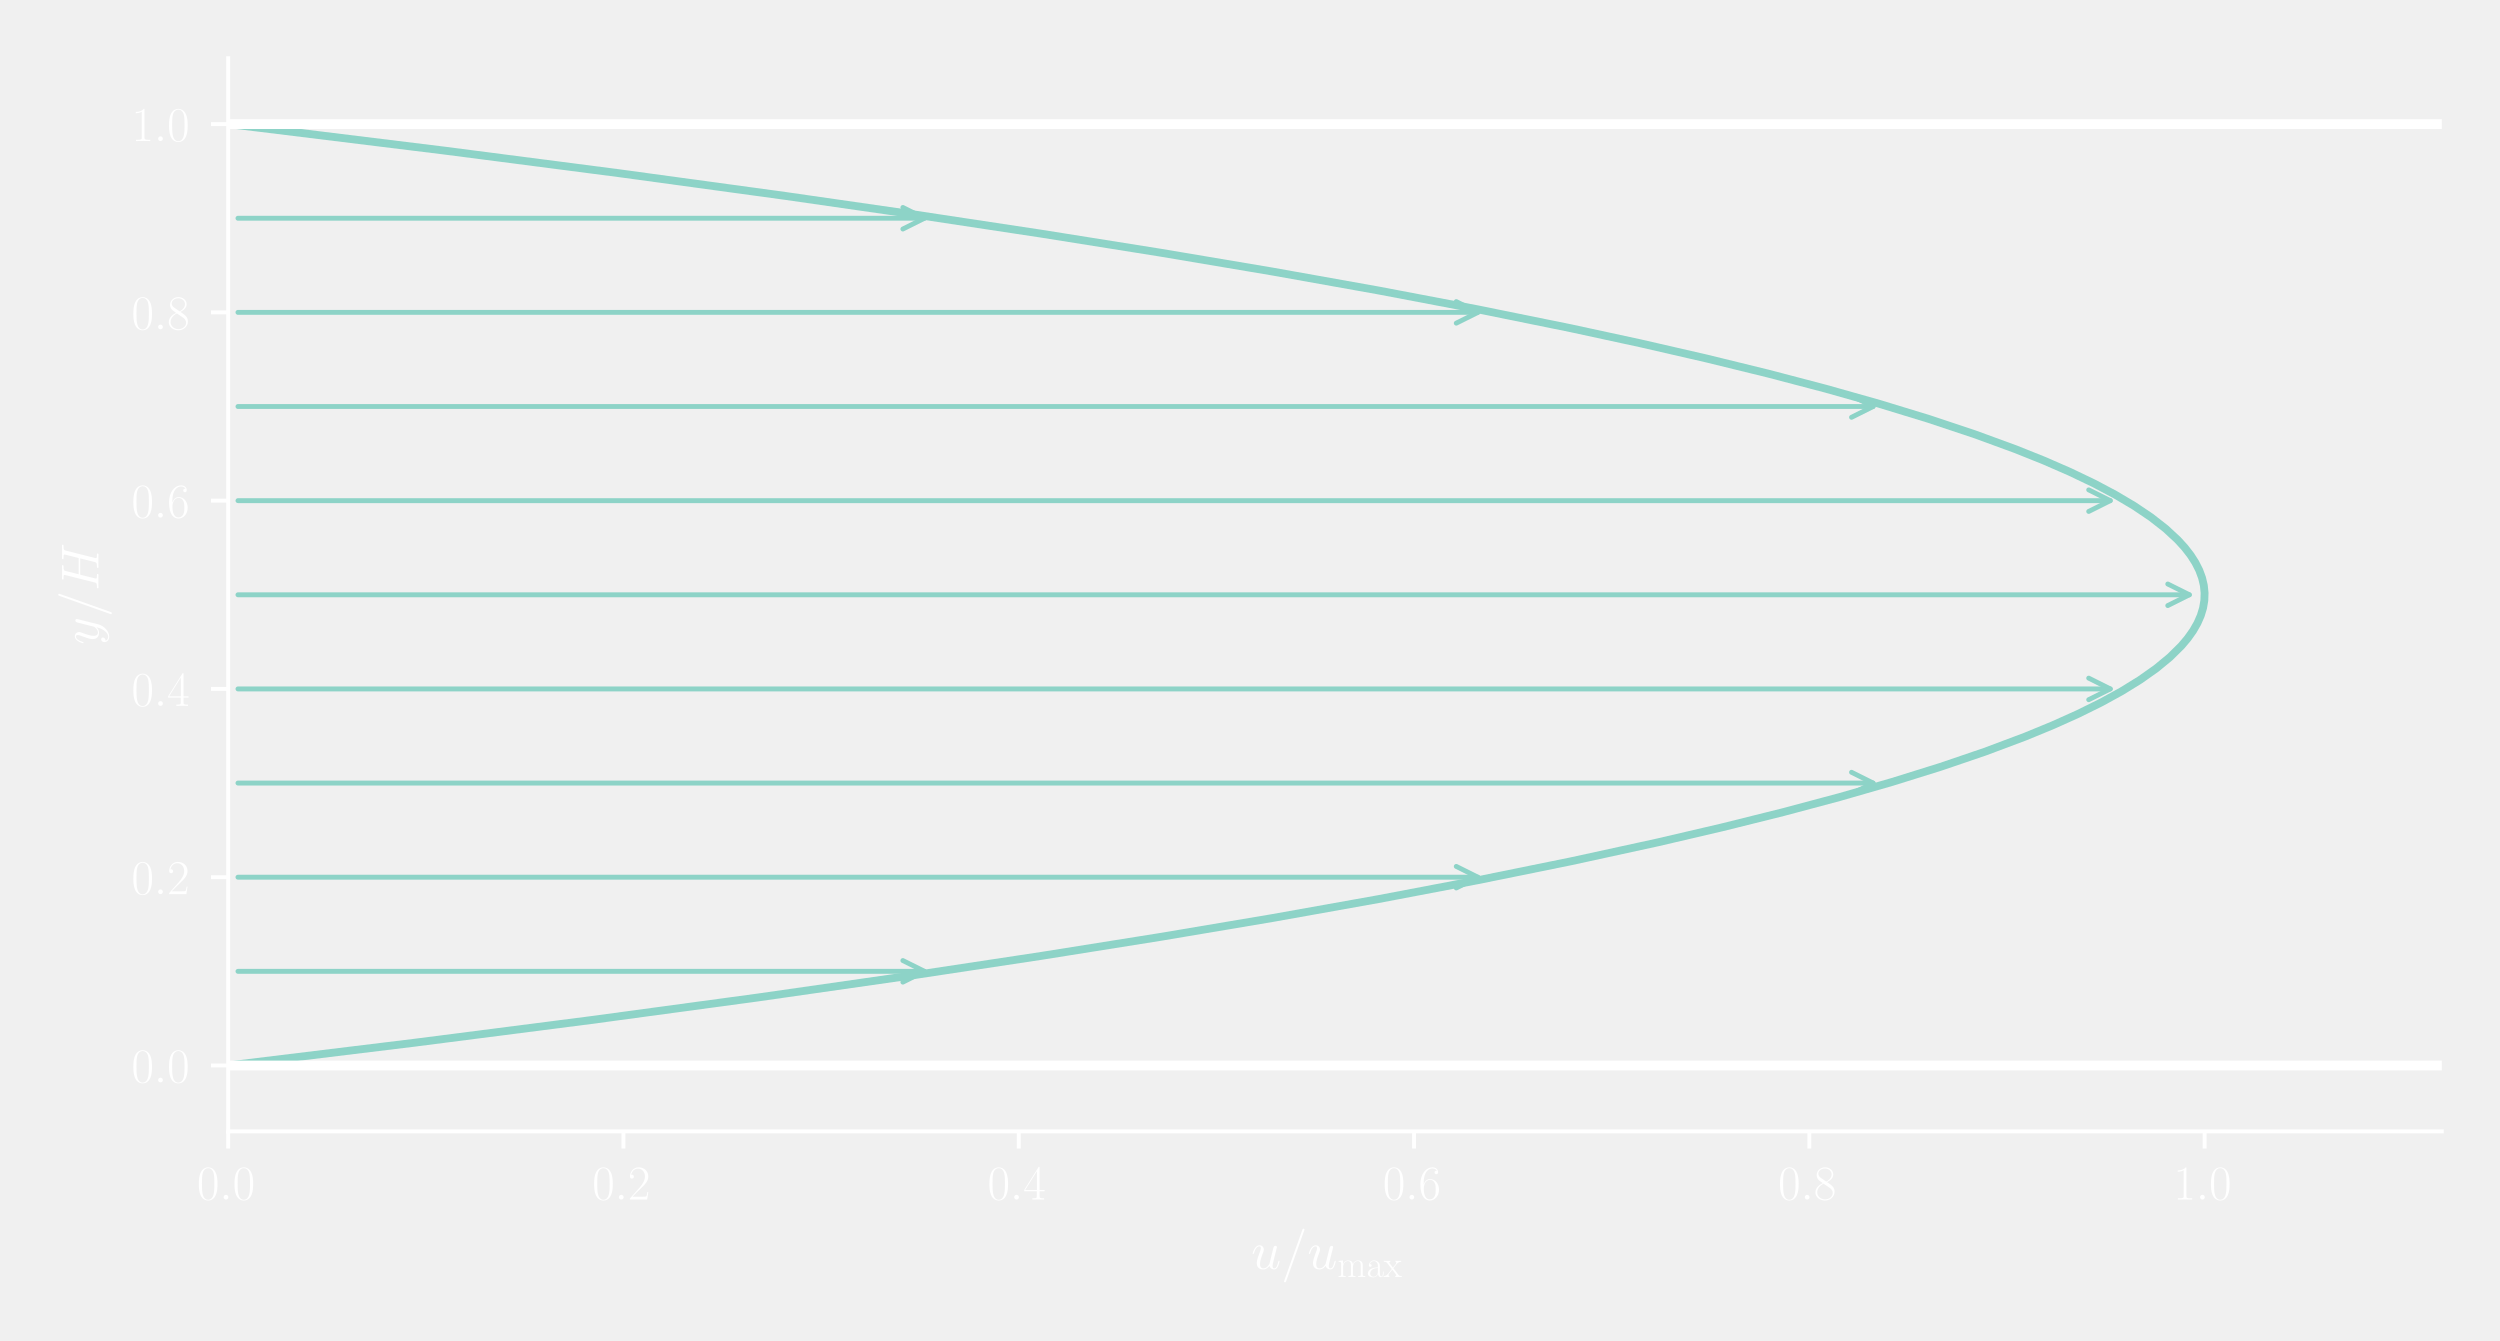
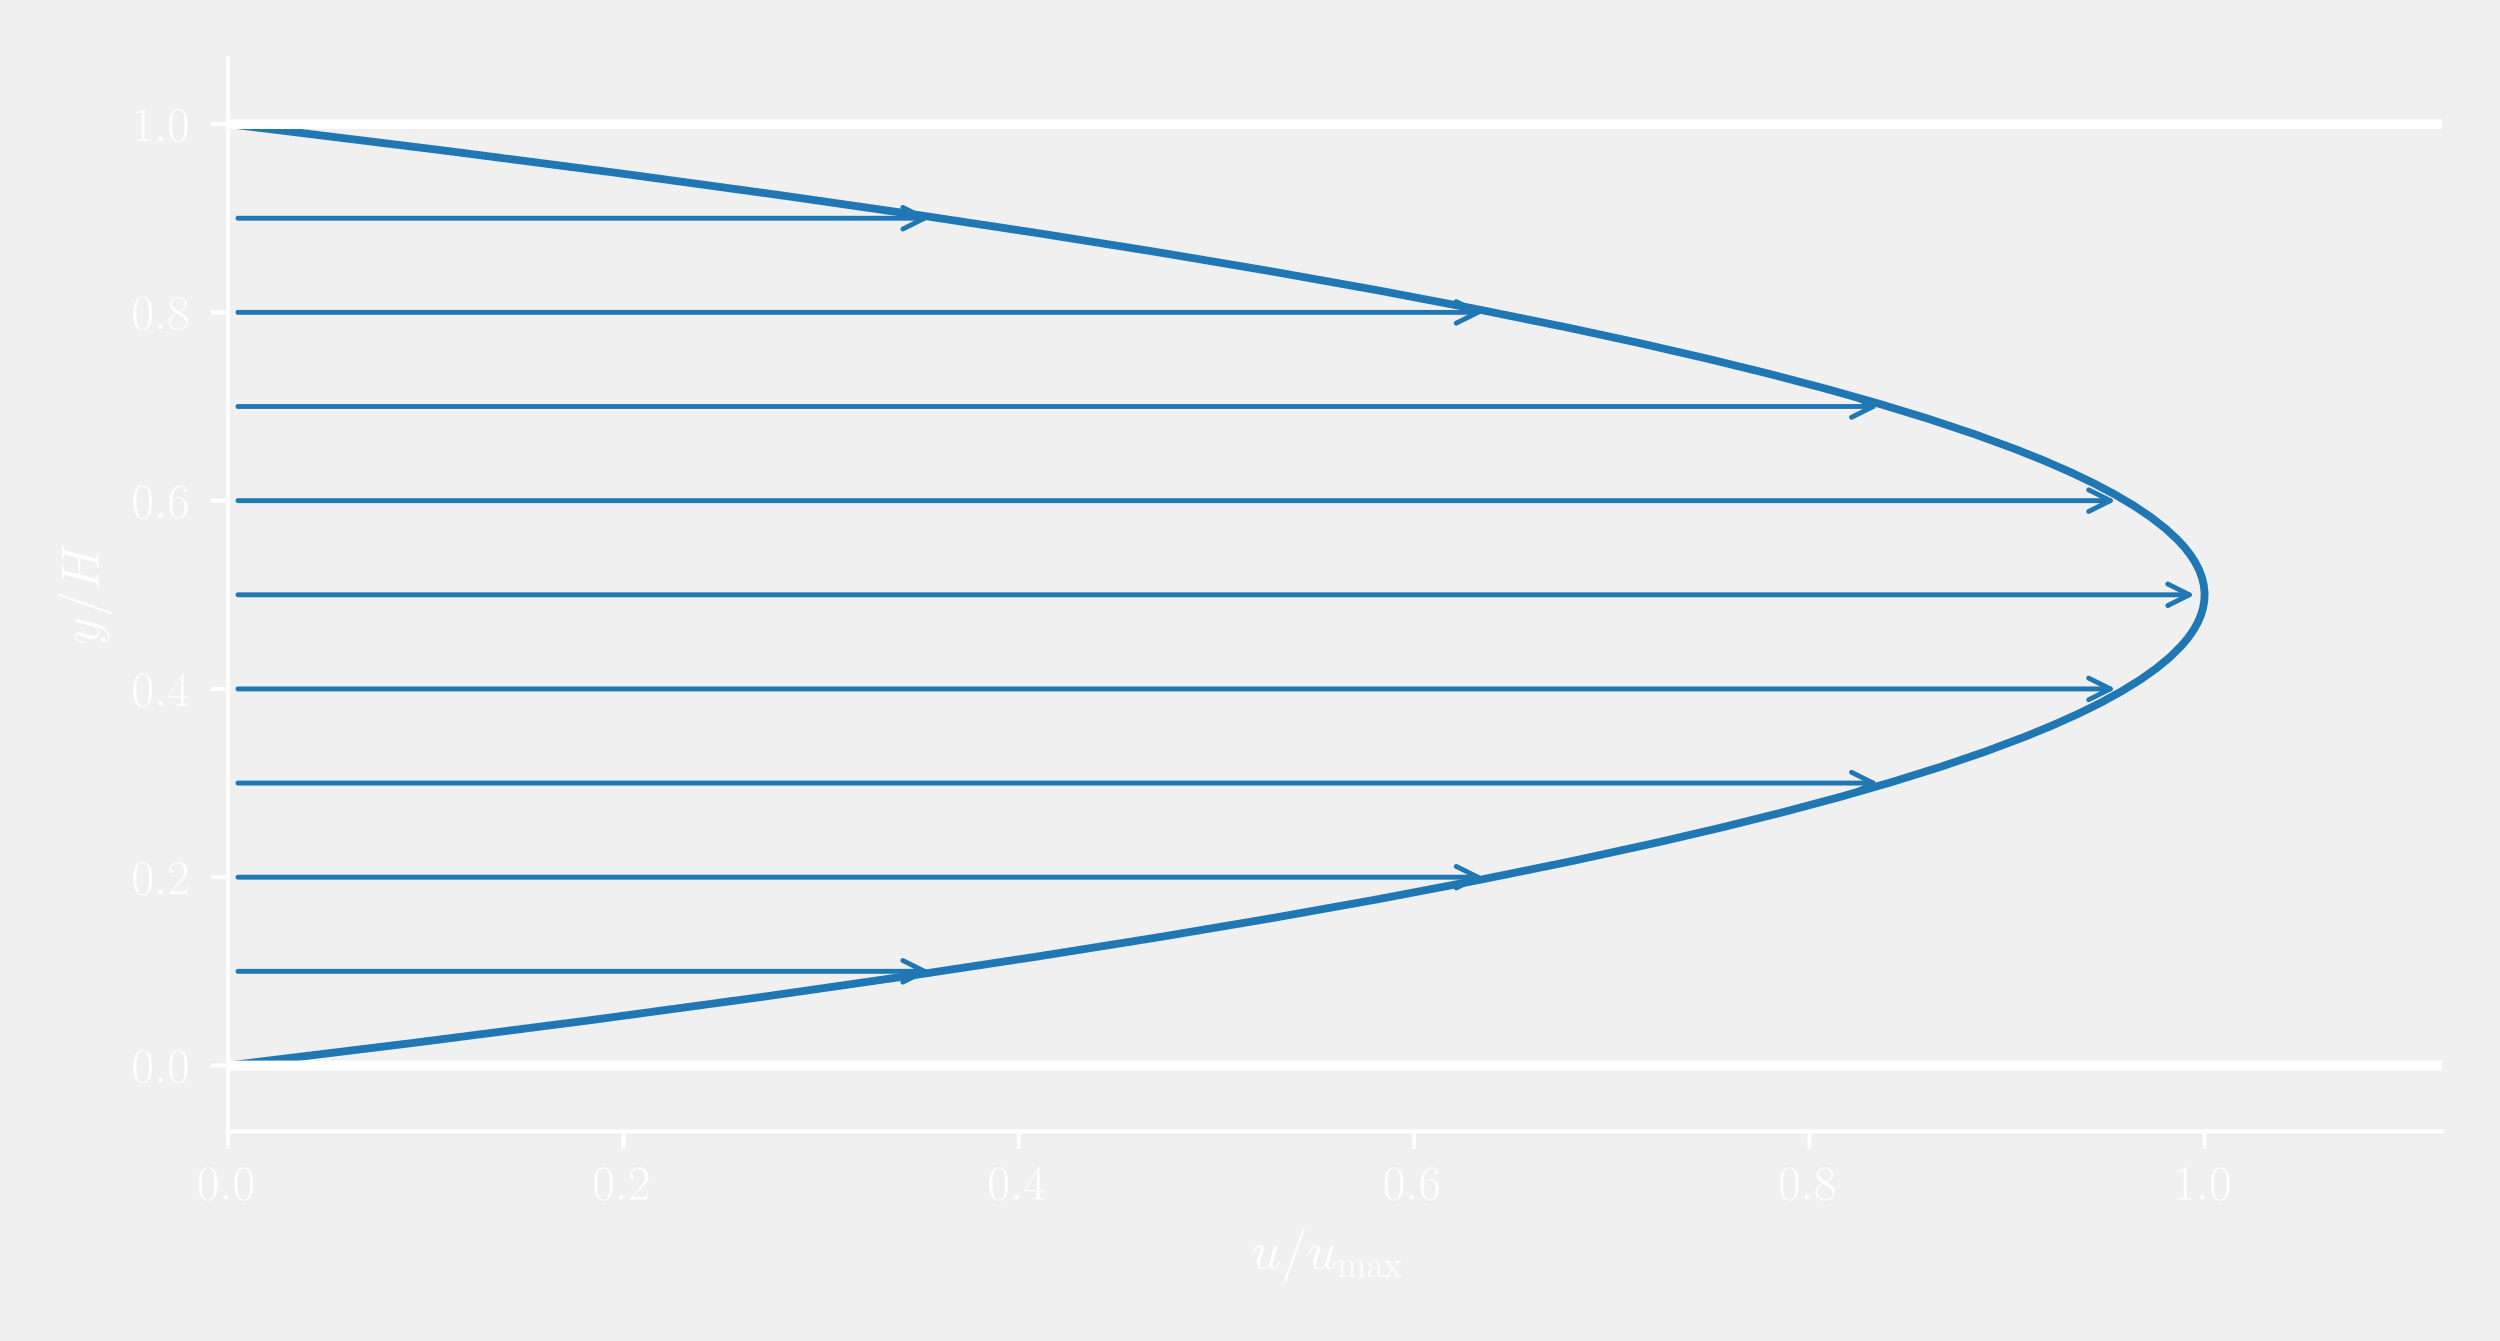
<svg xmlns="http://www.w3.org/2000/svg" xmlns:xlink="http://www.w3.org/1999/xlink" width="510.236pt" height="273.6pt" viewBox="0 0 510.236 273.6" version="1.1">
  <defs>
    <style type="text/css">*{stroke-linejoin: round; stroke-linecap: butt}</style>
  </defs>
  <g id="figure_1">
    <g id="patch_1">
      <path d="M 0 273.6  L 510.236 273.6  L 510.236 0  L 0 0  L 0 273.6  z " style="fill: none" />
    </g>
    <g id="axes_1">
      <g id="patch_2">
        <path d="M 46.569 230.905  L 498.356 230.905  L 498.356 11.88  L 46.569 11.88  L 46.569 230.905  z " style="fill: none" />
      </g>
      <g id="matplotlib.axis_1">
        <g id="xtick_1">
          <g id="line2d_1">
            <defs>
-               <path id="m6c4e0a1327" d="M 0 0  L 0 3.5  " style="stroke: #ffffff; stroke-width: 0.8" />
-             </defs>
-             <g>
-               <use xlink:href="#m6c4e0a1327" x="46.569" y="230.905" style="fill: #ffffff; stroke: #ffffff; stroke-width: 0.8" />
+               <path id="m904aa29b75" d="M 0 0  L 0 3.5  " style="stroke: #ffffff; stroke-width: 0.8" />
+             </defs>
+             <g>
+               <use xlink:href="#m904aa29b75" x="46.569" y="230.905" style="fill: #ffffff; stroke: #ffffff; stroke-width: 0.8" />
            </g>
          </g>
          <g id="text_1">
            <g style="fill: #ffffff" transform="translate(40.20394 244.8239) scale(0.1 -0.1)">
              <defs>
                <path id="CMR17-32" d="M 2688 2038  C 2688 2430 2681 3099 2412 3613  C 2176 4063 1798 4224 1465 4224  C 1158 4224 768 4082 524 3620  C 268 3137 243 2539 243 2038  C 243 1671 249 1112 448 623  C 723 -39 1216 -128 1465 -128  C 1760 -128 2208 -7 2470 604  C 2662 1048 2688 1568 2688 2038  z M 1465 -26  C 1056 -26 812 328 723 816  C 652 1196 652 1749 652 2109  C 652 2604 652 3015 736 3407  C 857 3954 1216 4121 1465 4121  C 1728 4121 2067 3947 2188 3420  C 2272 3054 2278 2623 2278 2109  C 2278 1691 2278 1176 2201 797  C 2067 96 1689 -26 1465 -26  z " transform="scale(0.015625)" />
                <path id="CMMI12-3b" d="M 1177 307  C 1177 492 1024 620 870 620  C 684 620 556 467 556 313  C 556 128 710 0 864 0  C 1049 0 1177 153 1177 307  z " transform="scale(0.015625)" />
              </defs>
              <use xlink:href="#CMR17-32" transform="scale(0.996264)" />
              <use xlink:href="#CMMI12-3b" transform="translate(45.69048 0) scale(0.996264)" />
              <use xlink:href="#CMR17-32" transform="translate(72.78765 0) scale(0.996264)" />
            </g>
          </g>
        </g>
        <g id="xtick_2">
          <g id="line2d_2">
            <g>
-               <use xlink:href="#m6c4e0a1327" x="127.245" y="230.905" style="fill: #ffffff; stroke: #ffffff; stroke-width: 0.8" />
+               <use xlink:href="#m904aa29b75" x="127.245" y="230.905" style="fill: #ffffff; stroke: #ffffff; stroke-width: 0.8" />
            </g>
          </g>
          <g id="text_2">
            <g style="fill: #ffffff" transform="translate(120.8802 244.8239) scale(0.1 -0.1)">
              <defs>
                <path id="CMR17-34" d="M 2668 990  L 2553 990  C 2489 537 2438 460 2412 422  C 2380 371 1920 371 1830 371  L 601 371  C 832 620 1280 1073 1824 1596  C 2214 1966 2668 2400 2668 3033  C 2668 3788 2067 4224 1395 4224  C 691 4224 262 3603 262 3027  C 262 2777 448 2745 524 2745  C 588 2745 780 2783 780 3007  C 780 3206 614 3264 524 3264  C 486 3264 448 3257 422 3244  C 544 3788 915 4057 1305 4057  C 1862 4057 2227 3616 2227 3033  C 2227 2477 1900 1998 1536 1583  L 262 147  L 262 0  L 2515 0  L 2668 990  z " transform="scale(0.015625)" />
              </defs>
              <use xlink:href="#CMR17-32" transform="scale(0.996264)" />
              <use xlink:href="#CMMI12-3b" transform="translate(45.69048 0) scale(0.996264)" />
              <use xlink:href="#CMR17-34" transform="translate(72.78765 0) scale(0.996264)" />
            </g>
          </g>
        </g>
        <g id="xtick_3">
          <g id="line2d_3">
            <g>
-               <use xlink:href="#m6c4e0a1327" x="207.922" y="230.905" style="fill: #ffffff; stroke: #ffffff; stroke-width: 0.8" />
+               <use xlink:href="#m904aa29b75" x="207.922" y="230.905" style="fill: #ffffff; stroke: #ffffff; stroke-width: 0.8" />
            </g>
          </g>
          <g id="text_3">
            <g style="fill: #ffffff" transform="translate(201.5565 244.8239) scale(0.1 -0.1)">
              <defs>
                <path id="CMR17-36" d="M 2150 4147  C 2150 4281 2144 4288 2028 4288  L 128 1254  L 128 1088  L 1779 1088  L 1779 460  C 1779 230 1766 166 1318 166  L 1196 166  L 1196 0  C 1401 12 1747 12 1964 12  C 2182 12 2528 12 2732 0  L 2732 166  L 2611 166  C 2163 166 2150 230 2150 460  L 2150 1088  L 2803 1088  L 2803 1254  L 2150 1254  L 2150 4147  z M 1798 3723  L 1798 1254  L 256 1254  L 1798 3723  z " transform="scale(0.015625)" />
              </defs>
              <use xlink:href="#CMR17-32" transform="scale(0.996264)" />
              <use xlink:href="#CMMI12-3b" transform="translate(45.69048 0) scale(0.996264)" />
              <use xlink:href="#CMR17-36" transform="translate(72.78765 0) scale(0.996264)" />
            </g>
          </g>
        </g>
        <g id="xtick_4">
          <g id="line2d_4">
            <g>
-               <use xlink:href="#m6c4e0a1327" x="288.598" y="230.905" style="fill: #ffffff; stroke: #ffffff; stroke-width: 0.8" />
+               <use xlink:href="#m904aa29b75" x="288.598" y="230.905" style="fill: #ffffff; stroke: #ffffff; stroke-width: 0.8" />
            </g>
          </g>
          <g id="text_4">
            <g style="fill: #ffffff" transform="translate(282.2328 244.8239) scale(0.1 -0.1)">
              <defs>
                <path id="CMR17-38" d="M 678 2198  C 678 3712 1395 4076 1811 4076  C 1945 4076 2272 4049 2400 3782  C 2297 3782 2105 3782 2105 3558  C 2105 3385 2246 3328 2336 3328  C 2393 3328 2566 3353 2566 3571  C 2566 3987 2246 4224 1804 4224  C 1043 4224 243 3411 243 2011  C 243 257 966 -128 1478 -128  C 2099 -128 2688 431 2688 1295  C 2688 2101 2169 2688 1516 2688  C 1126 2688 838 2430 678 1979  L 678 2198  z M 1478 25  C 691 25 691 1212 691 1450  C 691 1914 908 2585 1504 2585  C 1612 2585 1926 2585 2137 2140  C 2252 1889 2252 1624 2252 1302  C 2252 954 2252 696 2118 438  C 1977 173 1772 25 1478 25  z " transform="scale(0.015625)" />
              </defs>
              <use xlink:href="#CMR17-32" transform="scale(0.996264)" />
              <use xlink:href="#CMMI12-3b" transform="translate(45.69048 0) scale(0.996264)" />
              <use xlink:href="#CMR17-38" transform="translate(72.78765 0) scale(0.996264)" />
            </g>
          </g>
        </g>
        <g id="xtick_5">
          <g id="line2d_5">
            <g>
-               <use xlink:href="#m6c4e0a1327" x="369.274" y="230.905" style="fill: #ffffff; stroke: #ffffff; stroke-width: 0.8" />
+               <use xlink:href="#m904aa29b75" x="369.274" y="230.905" style="fill: #ffffff; stroke: #ffffff; stroke-width: 0.8" />
            </g>
          </g>
          <g id="text_5">
            <g style="fill: #ffffff" transform="translate(362.9091 244.8239) scale(0.1 -0.1)">
              <defs>
                <path id="CMR17-3a" d="M 1740 2289  C 2144 2494 2553 2803 2553 3298  C 2553 3884 1990 4224 1472 4224  C 889 4224 377 3800 377 3215  C 377 3054 416 2777 665 2533  C 729 2469 998 2276 1171 2154  C 883 2006 211 1652 211 945  C 211 282 838 -128 1459 -128  C 2144 -128 2720 366 2720 1022  C 2720 1607 2329 1877 2073 2051  L 1740 2289  z M 902 2855  C 851 2887 595 3086 595 3388  C 595 3781 998 4076 1459 4076  C 1964 4076 2336 3716 2336 3298  C 2336 2700 1670 2359 1638 2359  C 1632 2359 1625 2359 1574 2398  L 902 2855  z M 2080 1536  C 2176 1466 2483 1253 2483 861  C 2483 385 2009 25 1472 25  C 889 25 448 443 448 951  C 448 1459 838 1884 1280 2083  L 2080 1536  z " transform="scale(0.015625)" />
              </defs>
              <use xlink:href="#CMR17-32" transform="scale(0.996264)" />
              <use xlink:href="#CMMI12-3b" transform="translate(45.69048 0) scale(0.996264)" />
              <use xlink:href="#CMR17-3a" transform="translate(72.78765 0) scale(0.996264)" />
            </g>
          </g>
        </g>
        <g id="xtick_6">
          <g id="line2d_6">
            <g>
-               <use xlink:href="#m6c4e0a1327" x="449.95" y="230.905" style="fill: #ffffff; stroke: #ffffff; stroke-width: 0.8" />
+               <use xlink:href="#m904aa29b75" x="449.95" y="230.905" style="fill: #ffffff; stroke: #ffffff; stroke-width: 0.8" />
            </g>
          </g>
          <g id="text_6">
            <g style="fill: #ffffff" transform="translate(443.5854 244.8239) scale(0.1 -0.1)">
              <defs>
                <path id="CMR17-33" d="M 1702 4083  C 1702 4217 1696 4224 1606 4224  C 1356 3927 979 3833 620 3820  C 601 3820 569 3820 563 3808  C 556 3795 556 3782 556 3648  C 755 3648 1088 3686 1344 3839  L 1344 467  C 1344 243 1331 166 780 166  L 588 166  L 588 0  C 896 6 1216 12 1523 12  C 1830 12 2150 6 2457 0  L 2457 166  L 2265 166  C 1715 166 1702 236 1702 467  L 1702 4083  z " transform="scale(0.015625)" />
              </defs>
              <use xlink:href="#CMR17-33" transform="scale(0.996264)" />
              <use xlink:href="#CMMI12-3b" transform="translate(45.69048 0) scale(0.996264)" />
              <use xlink:href="#CMR17-32" transform="translate(72.78765 0) scale(0.996264)" />
            </g>
          </g>
        </g>
        <g id="text_7">
          <g style="fill: #ffffff" transform="translate(255.3634 258.9803) scale(0.11 -0.11)">
            <defs>
              <path id="CMMI12-76" d="M 2182 370  C 2265 12 2572 -64 2726 -64  C 2931 -64 3084 70 3187 287  C 3296 517 3379 893 3379 913  C 3379 944 3353 970 3315 970  C 3257 970 3251 938 3225 842  C 3110 402 2995 64 2739 64  C 2547 64 2547 274 2547 357  C 2547 504 2566 568 2630 836  C 2675 1008 2720 1181 2758 1359  L 3020 2400  C 3065 2560 3065 2572 3065 2591  C 3065 2687 2988 2752 2892 2752  C 2707 2752 2662 2591 2624 2432  C 2560 2183 2214 810 2169 587  C 2163 587 1913 64 1446 64  C 1113 64 1049 351 1049 587  C 1049 951 1228 1462 1395 1890  C 1472 2094 1504 2177 1504 2305  C 1504 2579 1305 2816 998 2816  C 409 2816 172 1890 172 1838  C 172 1813 198 1781 243 1781  C 300 1781 307 1807 332 1896  C 486 2445 736 2687 979 2687  C 1043 2687 1145 2681 1145 2477  C 1145 2311 1075 2126 979 1883  C 697 1123 665 881 665 689  C 665 38 1158 -64 1420 -64  C 1830 -64 2054 217 2182 370  z " transform="scale(0.015625)" />
              <path id="CMMI12-3e" d="M 2745 4563  C 2745 4569 2784 4665 2784 4678  C 2784 4755 2720 4800 2668 4800  C 2636 4800 2579 4800 2528 4659  L 384 -1364  C 384 -1370 345 -1466 345 -1479  C 345 -1556 409 -1600 460 -1600  C 499 -1600 556 -1594 601 -1460  L 2745 4563  z " transform="scale(0.015625)" />
              <path id="CMR17-6f" d="M 4326 1954  C 4326 2276 4269 2816 3507 2816  C 3072 2816 2771 2520 2656 2173  L 2649 2173  C 2572 2700 2195 2816 1836 2816  C 1331 2816 1068 2424 972 2166  L 966 2166  L 966 2816  L 211 2745  L 211 2578  C 588 2578 646 2540 646 2231  L 646 443  C 646 198 620 166 211 166  L 211 0  C 364 12 646 12 812 12  C 979 12 1267 12 1420 0  L 1420 166  C 1011 166 985 192 985 443  L 985 1678  C 985 2269 1344 2713 1792 2713  C 2265 2713 2316 2289 2316 1980  L 2316 443  C 2316 198 2291 166 1881 166  L 1881 0  C 2035 12 2316 12 2483 12  C 2649 12 2937 12 3091 0  L 3091 166  C 2681 166 2656 192 2656 443  L 2656 1678  C 2656 2269 3014 2713 3462 2713  C 3936 2713 3987 2289 3987 1980  L 3987 443  C 3987 198 3961 166 3552 166  L 3552 0  C 3705 12 3987 12 4153 12  C 4320 12 4608 12 4761 0  L 4761 166  C 4352 166 4326 192 4326 443  L 4326 1954  z " transform="scale(0.015625)" />
              <path id="CMR17-63" d="M 2304 1656  C 2304 2048 2304 2275 2035 2534  C 1798 2751 1523 2816 1305 2816  C 800 2816 435 2408 435 1977  C 435 1740 627 1728 665 1728  C 748 1728 896 1779 896 1958  C 896 2118 774 2188 665 2188  C 640 2188 608 2182 588 2176  C 723 2594 1068 2713 1292 2713  C 1612 2713 1964 2421 1964 1875  L 1964 1632  C 1587 1619 1132 1568 774 1373  C 371 1147 256 822 256 576  C 256 77 832 -64 1171 -64  C 1523 -64 1849 135 1990 505  C 2003 219 2182 -39 2464 -39  C 2598 -39 2937 51 2937 563  L 2937 926  L 2822 926  L 2822 557  C 2822 161 2649 109 2566 109  C 2304 109 2304 446 2304 732  L 2304 1656  z M 1964 887  C 1964 323 1568 38 1216 38  C 896 38 646 278 646 576  C 646 771 729 1114 1100 1322  C 1408 1497 1760 1523 1964 1536  L 1964 887  z " transform="scale(0.015625)" />
              <path id="CMR17-7a" d="M 1664 1491  C 1856 1740 2073 2022 2252 2233  C 2464 2476 2707 2579 2988 2585  L 2988 2752  C 2880 2745 2656 2739 2540 2739  C 2368 2739 2169 2739 2022 2752  L 2022 2585  C 2112 2572 2163 2508 2163 2419  C 2163 2304 2099 2233 2067 2188  L 1593 1587  L 1030 2323  C 972 2393 972 2406 972 2438  C 972 2515 1036 2579 1145 2585  L 1145 2752  C 992 2739 716 2739 556 2739  C 384 2739 179 2739 38 2752  L 38 2585  C 384 2585 460 2560 614 2368  L 1350 1414  C 1363 1401 1395 1363 1395 1344  C 1395 1318 838 633 768 544  C 480 198 179 172 6 166  L 6 0  C 115 6 339 12 454 12  C 582 12 864 12 979 0  L 979 166  C 940 172 838 185 838 332  C 838 448 889 518 947 595  L 1478 1248  L 2035 524  C 2086 454 2163 358 2163 313  C 2163 224 2086 172 1984 166  L 1984 0  C 2137 12 2412 12 2572 12  C 2745 12 2950 12 3091 0  L 3091 166  C 2771 166 2675 179 2521 377  L 1664 1491  z " transform="scale(0.015625)" />
            </defs>
            <use xlink:href="#CMMI12-76" transform="scale(0.996264)" />
            <use xlink:href="#CMMI12-3e" transform="translate(55.52033 0) scale(0.996264)" />
            <use xlink:href="#CMMI12-76" transform="translate(104.2952 0) scale(0.996264)" />
            <use xlink:href="#CMR17-6f" transform="translate(159.8156 -14.94392) scale(0.697382)" />
            <use xlink:href="#CMR17-63" transform="translate(213.659 -14.94392) scale(0.697382)" />
            <use xlink:href="#CMR17-7a" transform="translate(245.6422 -14.94392) scale(0.697382)" />
          </g>
        </g>
      </g>
      <g id="matplotlib.axis_2">
        <g id="ytick_1">
          <g id="line2d_7">
            <defs>
-               <path id="m243db1a48a" d="M 0 0  L -3.5 0  " style="stroke: #ffffff; stroke-width: 0.8" />
-             </defs>
-             <g>
-               <use xlink:href="#m243db1a48a" x="46.569" y="217.456" style="fill: #ffffff; stroke: #ffffff; stroke-width: 0.8" />
+               <path id="m69227df89a" d="M 0 0  L -3.5 0  " style="stroke: #ffffff; stroke-width: 0.8" />
+             </defs>
+             <g>
+               <use xlink:href="#m69227df89a" x="46.569" y="217.456" style="fill: #ffffff; stroke: #ffffff; stroke-width: 0.8" />
            </g>
          </g>
          <g id="text_8">
            <g style="fill: #ffffff" transform="translate(26.8389 220.9157) scale(0.1 -0.1)">
              <use xlink:href="#CMR17-32" transform="scale(0.996264)" />
              <use xlink:href="#CMMI12-3b" transform="translate(45.69048 0) scale(0.996264)" />
              <use xlink:href="#CMR17-32" transform="translate(72.78765 0) scale(0.996264)" />
            </g>
          </g>
        </g>
        <g id="ytick_2">
          <g id="line2d_8">
            <g>
-               <use xlink:href="#m243db1a48a" x="46.569" y="179.031" style="fill: #ffffff; stroke: #ffffff; stroke-width: 0.8" />
+               <use xlink:href="#m69227df89a" x="46.569" y="179.031" style="fill: #ffffff; stroke: #ffffff; stroke-width: 0.8" />
            </g>
          </g>
          <g id="text_9">
            <g style="fill: #ffffff" transform="translate(26.8389 182.4902) scale(0.1 -0.1)">
              <use xlink:href="#CMR17-32" transform="scale(0.996264)" />
              <use xlink:href="#CMMI12-3b" transform="translate(45.69048 0) scale(0.996264)" />
              <use xlink:href="#CMR17-34" transform="translate(72.78765 0) scale(0.996264)" />
            </g>
          </g>
        </g>
        <g id="ytick_3">
          <g id="line2d_9">
            <g>
-               <use xlink:href="#m243db1a48a" x="46.569" y="140.605" style="fill: #ffffff; stroke: #ffffff; stroke-width: 0.8" />
+               <use xlink:href="#m69227df89a" x="46.569" y="140.605" style="fill: #ffffff; stroke: #ffffff; stroke-width: 0.8" />
            </g>
          </g>
          <g id="text_10">
            <g style="fill: #ffffff" transform="translate(26.8389 144.0647) scale(0.1 -0.1)">
              <use xlink:href="#CMR17-32" transform="scale(0.996264)" />
              <use xlink:href="#CMMI12-3b" transform="translate(45.69048 0) scale(0.996264)" />
              <use xlink:href="#CMR17-36" transform="translate(72.78765 0) scale(0.996264)" />
            </g>
          </g>
        </g>
        <g id="ytick_4">
          <g id="line2d_10">
            <g>
-               <use xlink:href="#m243db1a48a" x="46.569" y="102.18" style="fill: #ffffff; stroke: #ffffff; stroke-width: 0.8" />
+               <use xlink:href="#m69227df89a" x="46.569" y="102.18" style="fill: #ffffff; stroke: #ffffff; stroke-width: 0.8" />
            </g>
          </g>
          <g id="text_11">
            <g style="fill: #ffffff" transform="translate(26.8389 105.6392) scale(0.1 -0.1)">
              <use xlink:href="#CMR17-32" transform="scale(0.996264)" />
              <use xlink:href="#CMMI12-3b" transform="translate(45.69048 0) scale(0.996264)" />
              <use xlink:href="#CMR17-38" transform="translate(72.78765 0) scale(0.996264)" />
            </g>
          </g>
        </g>
        <g id="ytick_5">
          <g id="line2d_11">
            <g>
-               <use xlink:href="#m243db1a48a" x="46.569" y="63.754" style="fill: #ffffff; stroke: #ffffff; stroke-width: 0.8" />
+               <use xlink:href="#m69227df89a" x="46.569" y="63.754" style="fill: #ffffff; stroke: #ffffff; stroke-width: 0.8" />
            </g>
          </g>
          <g id="text_12">
            <g style="fill: #ffffff" transform="translate(26.8389 67.21369) scale(0.1 -0.1)">
              <use xlink:href="#CMR17-32" transform="scale(0.996264)" />
              <use xlink:href="#CMMI12-3b" transform="translate(45.69048 0) scale(0.996264)" />
              <use xlink:href="#CMR17-3a" transform="translate(72.78765 0) scale(0.996264)" />
            </g>
          </g>
        </g>
        <g id="ytick_6">
          <g id="line2d_12">
            <g>
-               <use xlink:href="#m243db1a48a" x="46.569" y="25.329" style="fill: #ffffff; stroke: #ffffff; stroke-width: 0.8" />
+               <use xlink:href="#m69227df89a" x="46.569" y="25.329" style="fill: #ffffff; stroke: #ffffff; stroke-width: 0.8" />
            </g>
          </g>
          <g id="text_13">
            <g style="fill: #ffffff" transform="translate(26.8389 28.78818) scale(0.1 -0.1)">
              <use xlink:href="#CMR17-33" transform="scale(0.996264)" />
              <use xlink:href="#CMMI12-3b" transform="translate(45.69048 0) scale(0.996264)" />
              <use xlink:href="#CMR17-32" transform="translate(72.78765 0) scale(0.996264)" />
            </g>
          </g>
        </g>
        <g id="text_14">
          <g style="fill: #ffffff" transform="translate(20.09918 131.5703) rotate(-90) scale(0.11 -0.11)">
            <defs>
              <path id="CMMI12-7a" d="M 1683 -673  C 1510 -921 1260 -1152 947 -1152  C 870 -1152 563 -1139 467 -826  C 486 -833 518 -833 531 -833  C 723 -833 851 -666 851 -519  C 851 -372 729 -320 633 -320  C 531 -320 307 -397 307 -711  C 307 -1050 582 -1280 947 -1280  C 1587 -1280 2233 -673 2412 -7  L 3040 2483  C 3046 2515 3059 2553 3059 2591  C 3059 2687 2982 2752 2886 2752  C 2828 2752 2694 2726 2643 2534  L 2169 657  C 2137 542 2137 530 2086 459  C 1958 281 1747 64 1440 64  C 1081 64 1049 415 1049 587  C 1049 951 1222 1443 1395 1902  C 1465 2087 1504 2177 1504 2305  C 1504 2573 1312 2816 998 2816  C 409 2816 172 1890 172 1838  C 172 1813 198 1781 243 1781  C 300 1781 307 1807 332 1896  C 486 2432 729 2687 979 2687  C 1036 2687 1145 2687 1145 2477  C 1145 2311 1075 2126 979 1883  C 665 1047 665 836 665 683  C 665 76 1100 -64 1420 -64  C 1606 -64 1836 -7 2060 230  L 2067 223  C 1971 -141 1907 -359 1683 -673  z " transform="scale(0.015625)" />
              <path id="CMMI12-49" d="M 4787 3886  C 4845 4102 4857 4166 5312 4166  C 5427 4166 5491 4166 5491 4281  C 5491 4352 5433 4352 5395 4352  C 5280 4352 5145 4339 5024 4339  L 4269 4339  C 4147 4339 4013 4352 3891 4352  C 3846 4352 3769 4352 3769 4230  C 3769 4166 3814 4166 3936 4166  C 4320 4166 4320 4115 4320 4045  C 4320 4032 4320 3994 4294 3899  L 3904 2361  L 1971 2361  L 2355 3886  C 2412 4102 2425 4166 2880 4166  C 2995 4166 3059 4166 3059 4281  C 3059 4352 3001 4352 2963 4352  C 2848 4352 2713 4339 2592 4339  L 1836 4339  C 1715 4339 1580 4352 1459 4352  C 1414 4352 1337 4352 1337 4230  C 1337 4166 1382 4166 1504 4166  C 1888 4166 1888 4115 1888 4045  C 1888 4032 1888 3994 1862 3899  L 998 472  C 940 249 928 185 486 185  C 339 185 294 185 294 64  C 294 0 364 0 384 0  C 499 0 633 12 755 12  L 1510 12  C 1632 12 1766 0 1888 0  C 1939 0 2009 0 2009 121  C 2009 185 1952 185 1856 185  C 1465 185 1465 236 1465 300  C 1465 306 1465 351 1478 402  L 1920 2176  L 3859 2176  C 3750 1755 3424 421 3411 383  C 3341 191 3238 191 2860 185  C 2784 185 2726 185 2726 64  C 2726 0 2796 0 2816 0  C 2931 0 3065 12 3187 12  L 3942 12  C 4064 12 4198 0 4320 0  C 4371 0 4441 0 4441 121  C 4441 185 4384 185 4288 185  C 3897 185 3897 236 3897 300  C 3897 306 3897 351 3910 402  L 4787 3886  z " transform="scale(0.015625)" />
            </defs>
            <use xlink:href="#CMMI12-7a" transform="scale(0.996264)" />
            <use xlink:href="#CMMI12-3e" transform="translate(51.13878 0) scale(0.996264)" />
            <use xlink:href="#CMMI12-49" transform="translate(99.9137 0) scale(0.996264)" />
          </g>
        </g>
      </g>
      <g id="line2d_13">
-         <path d="M 46.569 217.456  L 84.512 212.827  L 120.582 208.197  L 154.778 203.568  L 187.1 198.938  L 212.603 195.08  L 236.806 191.222  L 259.707 187.364  L 281.307 183.506  L 301.606 179.648  L 320.604 175.79  L 338.3 171.932  L 351.52 168.846  L 363.908 165.76  L 375.463 162.673  L 386.185 159.587  L 396.074 156.5  L 405.13 153.414  L 413.354 150.328  L 418.975 148.013  L 424.128 145.698  L 428.812 143.383  L 433.028 141.068  L 436.776 138.754  L 440.055 136.439  L 442.865 134.124  L 445.208 131.809  L 446.509 130.266  L 447.602 128.723  L 448.487 127.18  L 449.163 125.636  L 449.632 124.093  L 449.892 122.55  L 449.944 121.007  L 449.788 119.464  L 449.423 117.921  L 448.851 116.377  L 448.07 114.834  L 447.081 113.291  L 445.884 111.748  L 444.479 110.205  L 441.981 107.89  L 439.014 105.575  L 435.579 103.26  L 431.675 100.945  L 427.303 98.631  L 422.462 96.316  L 417.153 94.001  L 411.376 91.686  L 402.944 88.6  L 393.68 85.513  L 383.582 82.427  L 372.652 79.341  L 360.889 76.254  L 348.293 73.168  L 334.865 70.082  L 320.604 66.995  L 301.606 63.137  L 281.307 59.279  L 259.707 55.421  L 236.806 51.563  L 212.603 47.705  L 187.1 43.847  L 160.295 39.989  L 126.411 35.36  L 90.654 30.73  L 53.023 26.101  L 46.569 25.329  L 46.569 25.329  " clip-path="url(#pbf89cf92ce)" style="fill: none; stroke: #8dd3c7; stroke-width: 1.6; stroke-linecap: square" />
+         <path d="M 46.569 217.456  L 84.512 212.827  L 120.582 208.197  L 154.778 203.568  L 187.1 198.938  L 212.603 195.08  L 236.806 191.222  L 259.707 187.364  L 281.307 183.506  L 301.606 179.648  L 320.604 175.79  L 338.3 171.932  L 351.52 168.846  L 363.908 165.76  L 375.463 162.673  L 386.185 159.587  L 396.074 156.5  L 405.13 153.414  L 413.354 150.328  L 418.975 148.013  L 424.128 145.698  L 428.812 143.383  L 433.028 141.068  L 436.776 138.754  L 440.055 136.439  L 442.865 134.124  L 445.208 131.809  L 446.509 130.266  L 447.602 128.723  L 448.487 127.18  L 449.163 125.636  L 449.632 124.093  L 449.892 122.55  L 449.944 121.007  L 449.788 119.464  L 449.423 117.921  L 448.851 116.377  L 448.07 114.834  L 447.081 113.291  L 445.884 111.748  L 444.479 110.205  L 441.981 107.89  L 439.014 105.575  L 435.579 103.26  L 431.675 100.945  L 427.303 98.631  L 422.462 96.316  L 417.153 94.001  L 411.376 91.686  L 402.944 88.6  L 393.68 85.513  L 383.582 82.427  L 372.652 79.341  L 360.889 76.254  L 348.293 73.168  L 334.865 70.082  L 320.604 66.995  L 301.606 63.137  L 281.307 59.279  L 259.707 55.421  L 236.806 51.563  L 212.603 47.705  L 187.1 43.847  L 160.295 39.989  L 126.411 35.36  L 90.654 30.73  L 53.023 26.101  L 46.569 25.329  L 46.569 25.329  " clip-path="url(#pcfba0796be)" style="fill: none; stroke: #1f77b4; stroke-width: 1.6; stroke-linecap: square" />
      </g>
      <g id="line2d_14">
-         <path d="M 46.569 217.456  L 498.356 217.456  " clip-path="url(#pbf89cf92ce)" style="fill: none; stroke: #ffffff; stroke-width: 2; stroke-linecap: square" />
+         <path d="M 46.569 217.456  L 498.356 217.456  " clip-path="url(#pcfba0796be)" style="fill: none; stroke: #ffffff; stroke-width: 2; stroke-linecap: square" />
      </g>
      <g id="line2d_15">
-         <path d="M 46.569 25.329  L 498.356 25.329  " clip-path="url(#pbf89cf92ce)" style="fill: none; stroke: #ffffff; stroke-width: 2; stroke-linecap: square" />
+         <path d="M 46.569 25.329  L 498.356 25.329  " clip-path="url(#pcfba0796be)" style="fill: none; stroke: #ffffff; stroke-width: 2; stroke-linecap: square" />
      </g>
      <g id="patch_3">
        <path d="M 46.569 230.905  L 46.569 11.88  " style="fill: none; stroke: #ffffff; stroke-width: 0.8; stroke-linejoin: miter; stroke-linecap: square" />
      </g>
      <g id="patch_4">
        <path d="M 46.569 230.905  L 498.356 230.905  " style="fill: none; stroke: #ffffff; stroke-width: 0.8; stroke-linejoin: miter; stroke-linecap: square" />
      </g>
      <g id="patch_5">
-         <path d="M 48.568 198.244  Q 119.178 198.244 188.671 198.244  " style="fill: none; stroke: #8dd3c7; stroke-linecap: round" />
-         <path d="M 184.271 196.044  L 188.671 198.244  L 184.271 200.444  " style="fill: none; stroke: #8dd3c7; stroke-linecap: round" />
+         <path d="M 48.568 198.244  Q 119.178 198.244 188.671 198.244  " style="fill: none; stroke: #1f77b4; stroke-linecap: round" />
+         <path d="M 184.271 196.044  L 188.671 198.244  L 184.271 200.444  " style="fill: none; stroke: #1f77b4; stroke-linecap: round" />
      </g>
      <g id="patch_6">
-         <path d="M 48.566 179.031  Q 175.651 179.031 301.618 179.031  " style="fill: none; stroke: #8dd3c7; stroke-linecap: round" />
-         <path d="M 297.218 176.831  L 301.618 179.031  L 297.218 181.231  " style="fill: none; stroke: #8dd3c7; stroke-linecap: round" />
+         <path d="M 48.566 179.031  Q 175.651 179.031 301.618 179.031  " style="fill: none; stroke: #1f77b4; stroke-linecap: round" />
+         <path d="M 297.218 176.831  L 301.618 179.031  L 297.218 181.231  " style="fill: none; stroke: #1f77b4; stroke-linecap: round" />
      </g>
      <g id="patch_7">
-         <path d="M 48.567 159.818  Q 215.987 159.818 382.289 159.818  " style="fill: none; stroke: #8dd3c7; stroke-linecap: round" />
-         <path d="M 377.889 157.618  L 382.289 159.818  L 377.889 162.018  " style="fill: none; stroke: #8dd3c7; stroke-linecap: round" />
+         <path d="M 48.567 159.818  Q 215.987 159.818 382.289 159.818  " style="fill: none; stroke: #1f77b4; stroke-linecap: round" />
+         <path d="M 377.889 157.618  L 382.289 159.818  L 377.889 162.018  " style="fill: none; stroke: #1f77b4; stroke-linecap: round" />
      </g>
      <g id="patch_8">
-         <path d="M 48.569 140.605  Q 240.191 140.605 430.696 140.605  " style="fill: none; stroke: #8dd3c7; stroke-linecap: round" />
-         <path d="M 426.296 138.405  L 430.696 140.605  L 426.296 142.805  " style="fill: none; stroke: #8dd3c7; stroke-linecap: round" />
+         <path d="M 48.569 140.605  Q 240.191 140.605 430.696 140.605  " style="fill: none; stroke: #1f77b4; stroke-linecap: round" />
+         <path d="M 426.296 138.405  L 430.696 140.605  L 426.296 142.805  " style="fill: none; stroke: #1f77b4; stroke-linecap: round" />
      </g>
      <g id="patch_9">
-         <path d="M 48.566 121.393  Q 248.259 121.393 446.833 121.393  " style="fill: none; stroke: #8dd3c7; stroke-linecap: round" />
-         <path d="M 442.433 119.193  L 446.833 121.393  L 442.433 123.593  " style="fill: none; stroke: #8dd3c7; stroke-linecap: round" />
+         <path d="M 48.566 121.393  Q 248.259 121.393 446.833 121.393  " style="fill: none; stroke: #1f77b4; stroke-linecap: round" />
+         <path d="M 442.433 119.193  L 446.833 121.393  L 442.433 123.593  " style="fill: none; stroke: #1f77b4; stroke-linecap: round" />
      </g>
      <g id="patch_10">
-         <path d="M 48.569 102.18  Q 240.191 102.18 430.696 102.18  " style="fill: none; stroke: #8dd3c7; stroke-linecap: round" />
-         <path d="M 426.296 99.98  L 430.696 102.18  L 426.296 104.38  " style="fill: none; stroke: #8dd3c7; stroke-linecap: round" />
+         <path d="M 48.569 102.18  Q 240.191 102.18 430.696 102.18  " style="fill: none; stroke: #1f77b4; stroke-linecap: round" />
+         <path d="M 426.296 99.98  L 430.696 102.18  L 426.296 104.38  " style="fill: none; stroke: #1f77b4; stroke-linecap: round" />
      </g>
      <g id="patch_11">
-         <path d="M 48.567 82.967  Q 215.987 82.967 382.289 82.967  " style="fill: none; stroke: #8dd3c7; stroke-linecap: round" />
-         <path d="M 377.889 80.767  L 382.289 82.967  L 377.889 85.167  " style="fill: none; stroke: #8dd3c7; stroke-linecap: round" />
+         <path d="M 48.567 82.967  Q 215.987 82.967 382.289 82.967  " style="fill: none; stroke: #1f77b4; stroke-linecap: round" />
+         <path d="M 377.889 80.767  L 382.289 82.967  L 377.889 85.167  " style="fill: none; stroke: #1f77b4; stroke-linecap: round" />
      </g>
      <g id="patch_12">
-         <path d="M 48.566 63.754  Q 175.651 63.754 301.618 63.754  " style="fill: none; stroke: #8dd3c7; stroke-linecap: round" />
-         <path d="M 297.218 61.554  L 301.618 63.754  L 297.218 65.954  " style="fill: none; stroke: #8dd3c7; stroke-linecap: round" />
+         <path d="M 48.566 63.754  Q 175.651 63.754 301.618 63.754  " style="fill: none; stroke: #1f77b4; stroke-linecap: round" />
+         <path d="M 297.218 61.554  L 301.618 63.754  L 297.218 65.954  " style="fill: none; stroke: #1f77b4; stroke-linecap: round" />
      </g>
      <g id="patch_13">
-         <path d="M 48.568 44.542  Q 119.178 44.542 188.671 44.542  " style="fill: none; stroke: #8dd3c7; stroke-linecap: round" />
-         <path d="M 184.271 42.342  L 188.671 44.542  L 184.271 46.742  " style="fill: none; stroke: #8dd3c7; stroke-linecap: round" />
+         <path d="M 48.568 44.542  Q 119.178 44.542 188.671 44.542  " style="fill: none; stroke: #1f77b4; stroke-linecap: round" />
+         <path d="M 184.271 42.342  L 188.671 44.542  L 184.271 46.742  " style="fill: none; stroke: #1f77b4; stroke-linecap: round" />
      </g>
    </g>
  </g>
  <defs>
-     <clipPath id="pbf89cf92ce">
+     <clipPath id="pcfba0796be">
      <rect x="46.569" y="11.88" width="451.787" height="219.025" />
    </clipPath>
  </defs>
</svg>
